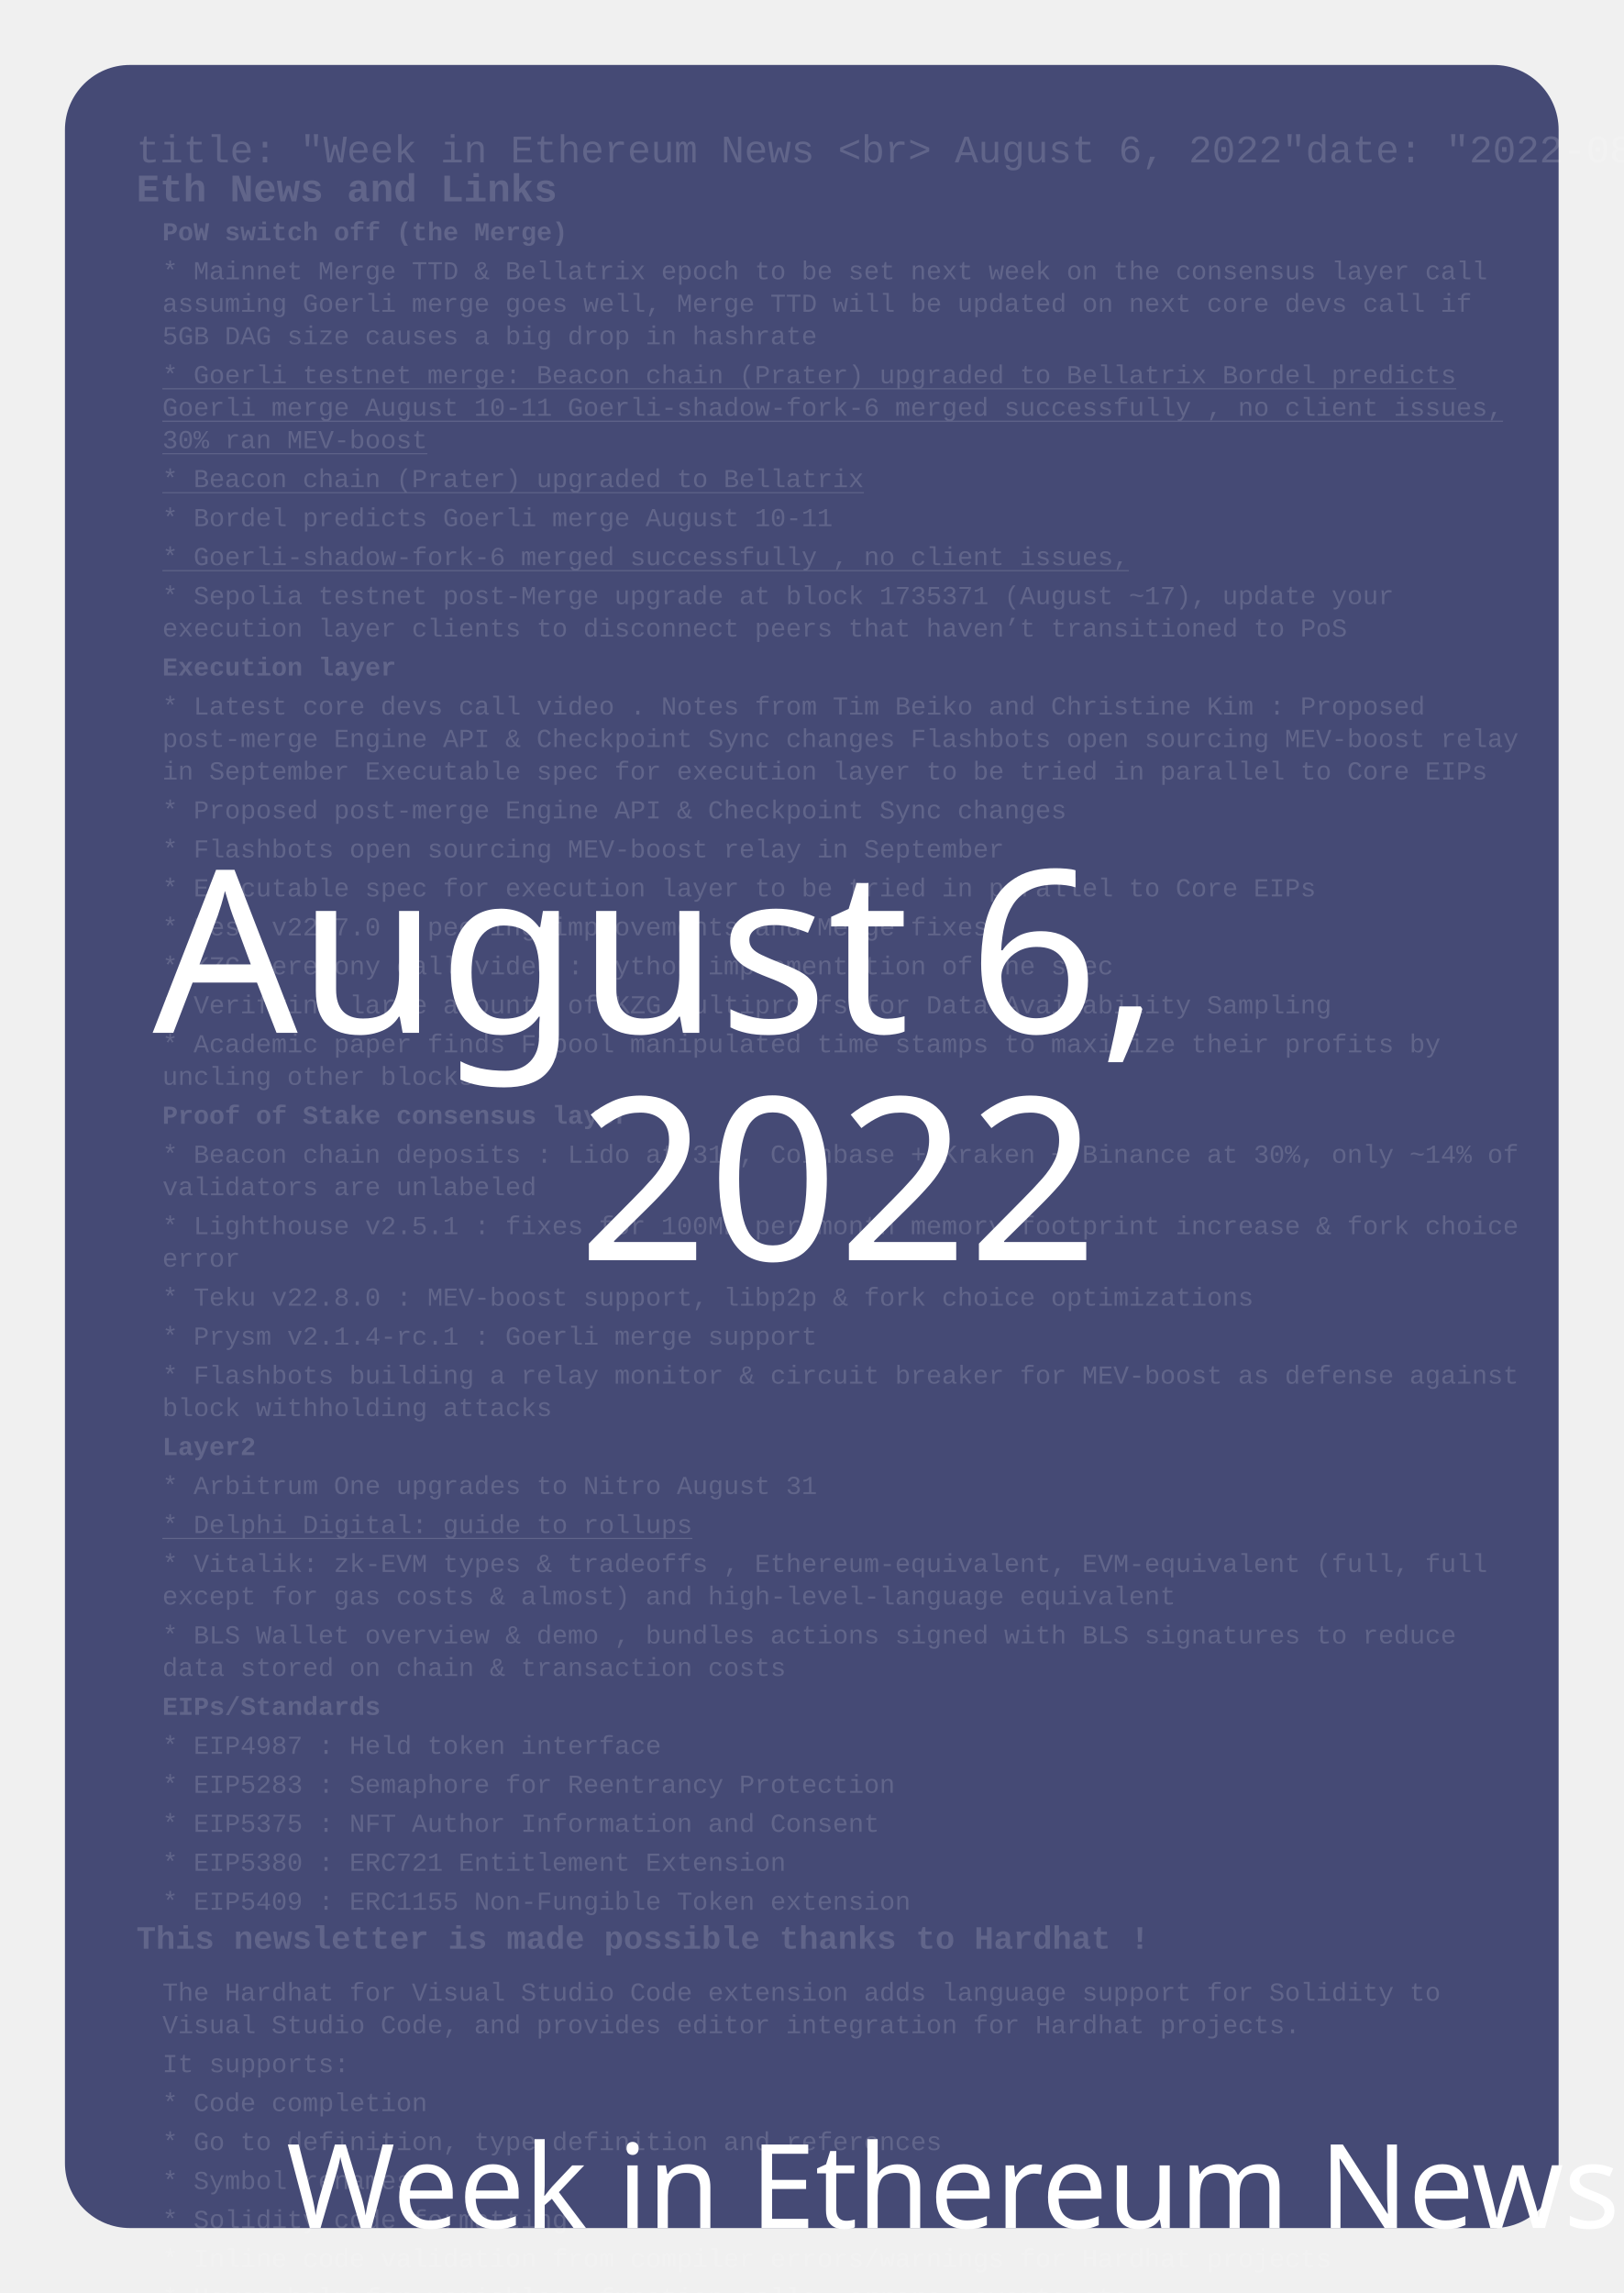
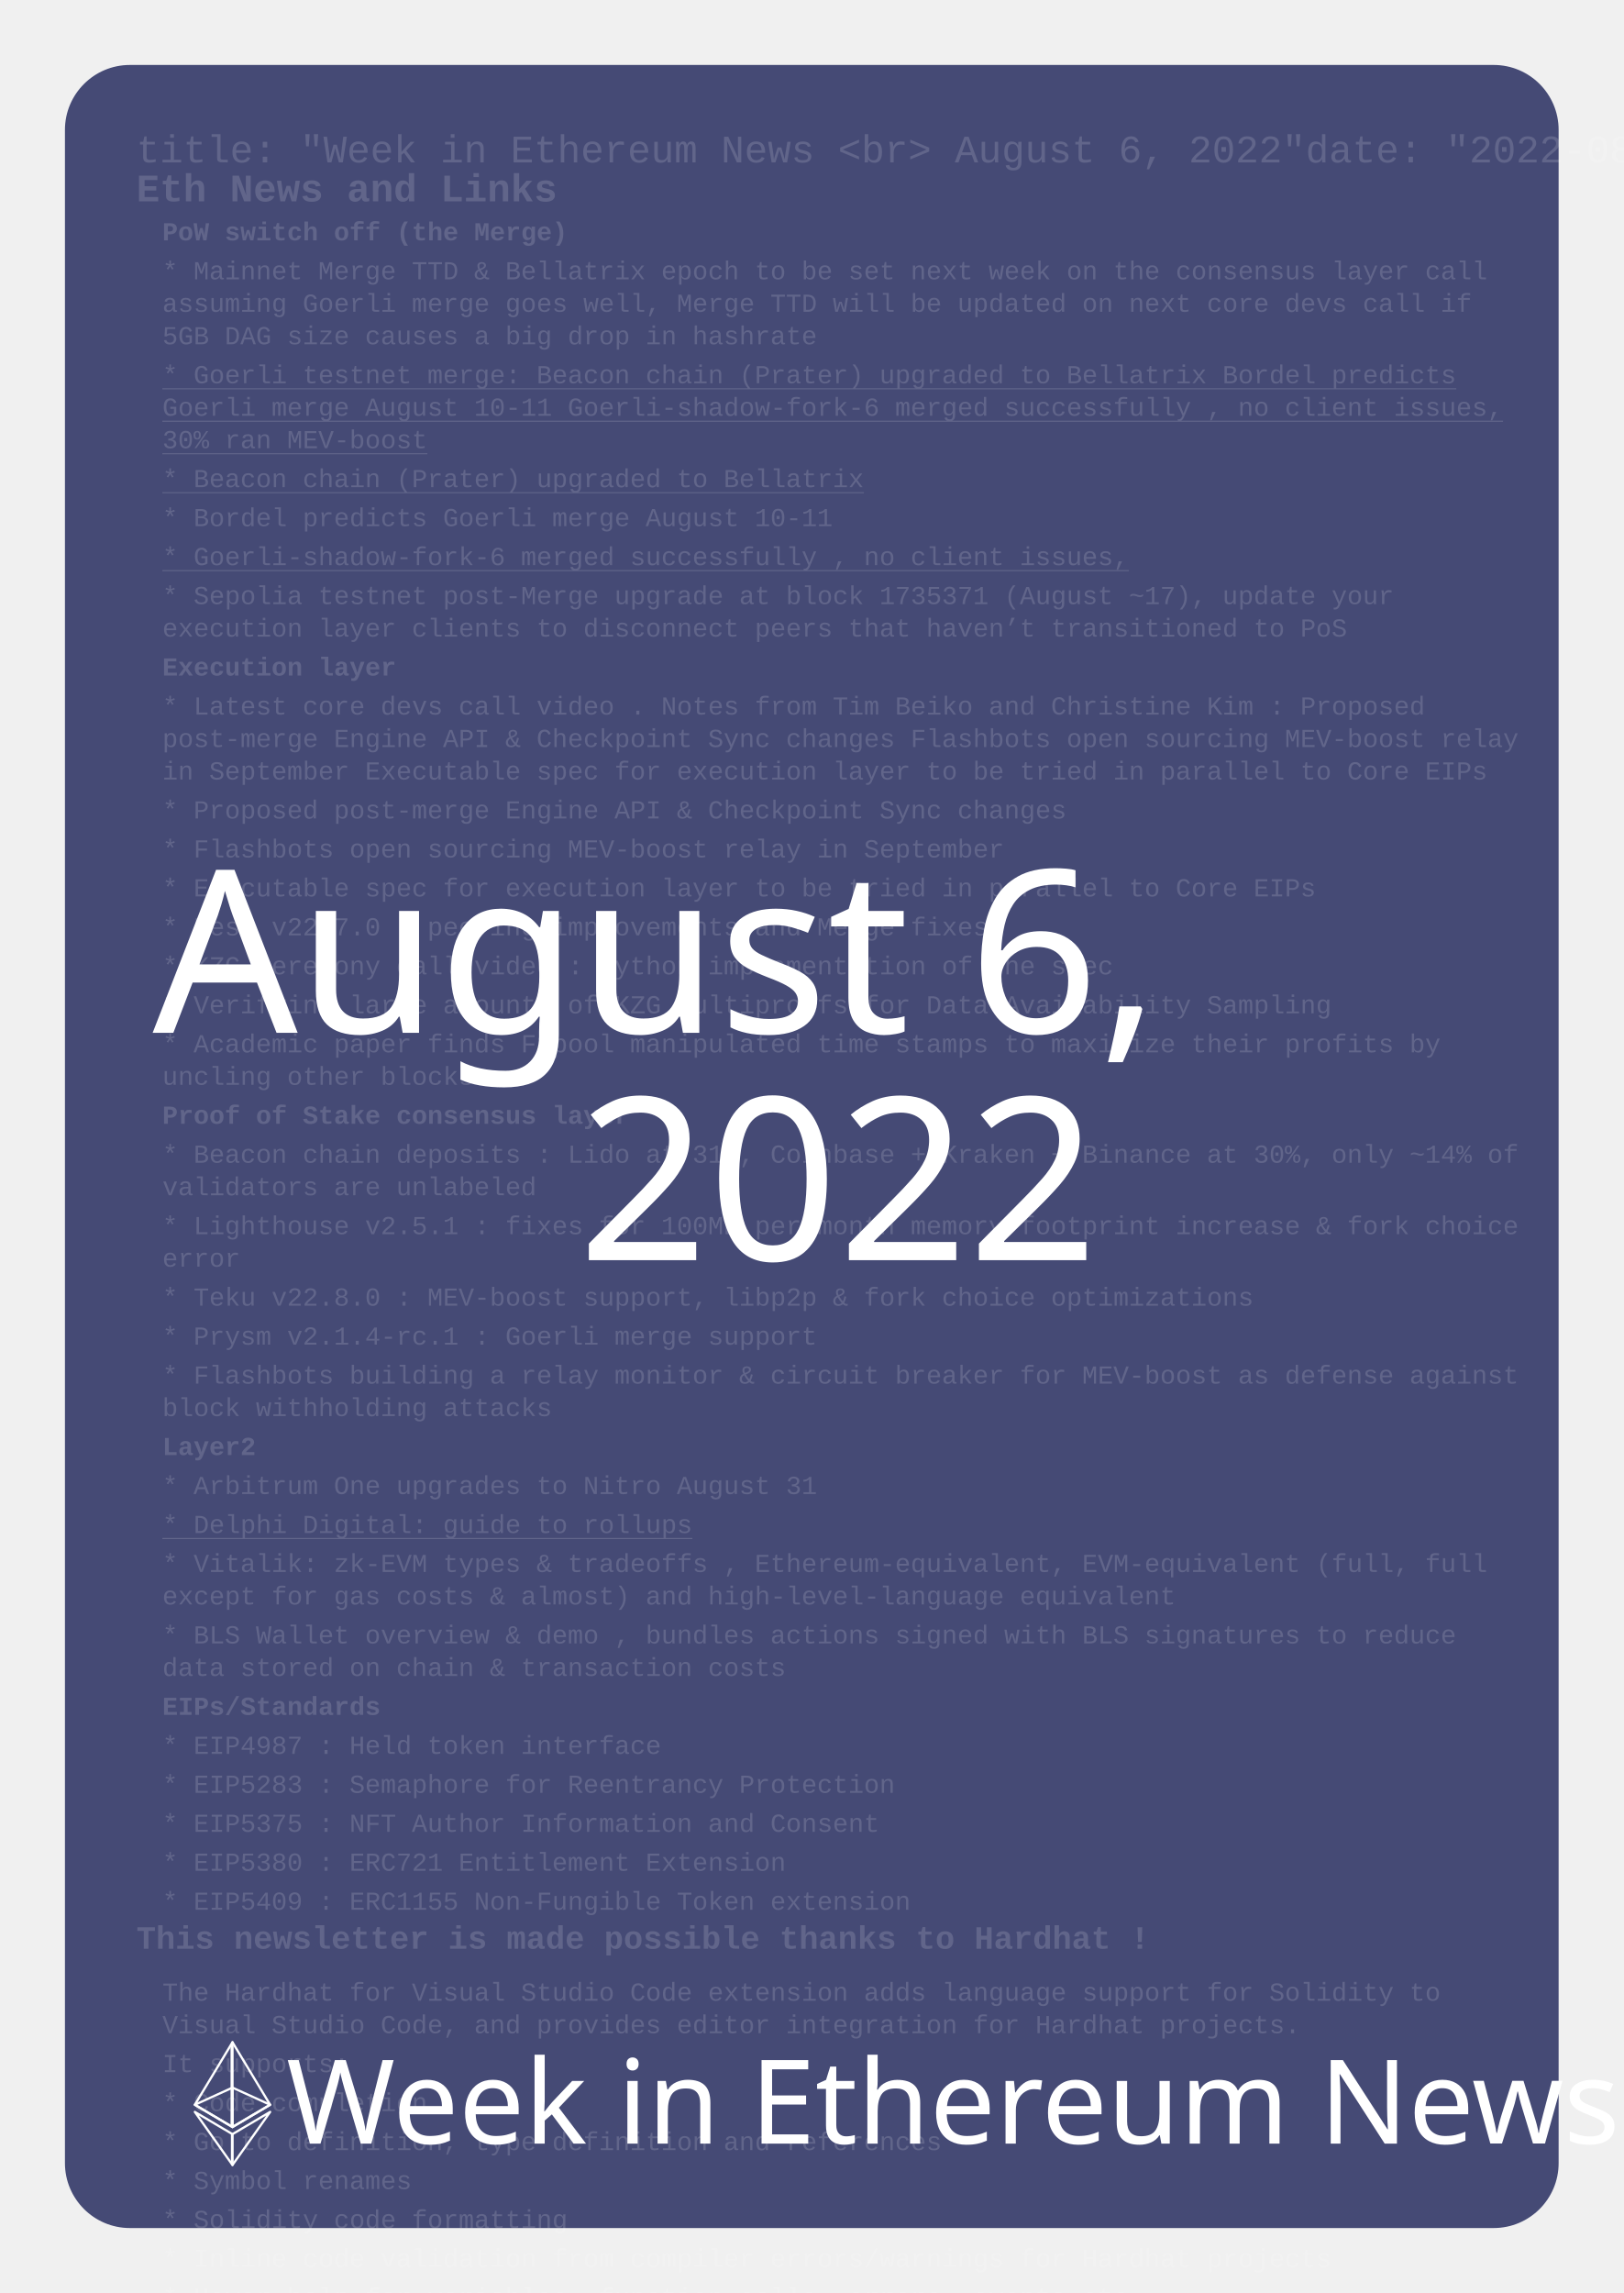
<svg xmlns="http://www.w3.org/2000/svg" id="week-in-ethereum-news" width="500" height="706" fill="none">
  <rect x="20" y="20" width="460" height="666" rx="20" fill="#454A75" />
  <text x="42" y="50" font-size="12px" font-family="Courier New" fill="#ffffff" opacity="0.15" font-weight="normal" text-decoration="none">title: "Week in Ethereum News &lt;br&gt; August 6, 2022"
date: "2022-08-06"</text>
  <text x="42" y="62" font-size="12px" font-family="Courier New" fill="#ffffff" opacity="0.15" font-weight="bold" text-decoration="none">Eth News and Links</text>
  <text x="50" y="74" font-size="8px" font-family="Courier New" fill="#ffffff" opacity="0.15" font-weight="bold" text-decoration="none">PoW switch off (the Merge)</text>
  <text x="50" y="86" font-size="8px" font-family="Courier New" fill="#ffffff" opacity="0.15" font-weight="normal" text-decoration="none">* Mainnet Merge TTD &amp; Bellatrix epoch to be set next week on the consensus layer call</text>
  <text x="50" y="96" font-size="8px" font-family="Courier New" fill="#ffffff" opacity="0.15" font-weight="normal" text-decoration="none">assuming Goerli merge goes well, Merge TTD will be updated on next core devs call if</text>
  <text x="50" y="106" font-size="8px" font-family="Courier New" fill="#ffffff" opacity="0.15" font-weight="normal" text-decoration="none">5GB DAG size causes a big drop in hashrate</text>
  <text x="50" y="118" font-size="8px" font-family="Courier New" fill="#ffffff" opacity="0.15" font-weight="normal" text-decoration="underline">* Goerli testnet merge: Beacon chain (Prater) upgraded to Bellatrix Bordel predicts</text>
  <text x="50" y="128" font-size="8px" font-family="Courier New" fill="#ffffff" opacity="0.15" font-weight="normal" text-decoration="underline">Goerli merge August 10-11 Goerli-shadow-fork-6 merged successfully , no client issues,</text>
  <text x="50" y="138" font-size="8px" font-family="Courier New" fill="#ffffff" opacity="0.15" font-weight="normal" text-decoration="underline">30% ran MEV-boost</text>
  <text x="50" y="150" font-size="8px" font-family="Courier New" fill="#ffffff" opacity="0.15" font-weight="normal" text-decoration="underline">* Beacon chain (Prater) upgraded to Bellatrix</text>
  <text x="50" y="162" font-size="8px" font-family="Courier New" fill="#ffffff" opacity="0.15" font-weight="normal" text-decoration="none">* Bordel predicts Goerli merge August 10-11</text>
  <text x="50" y="174" font-size="8px" font-family="Courier New" fill="#ffffff" opacity="0.15" font-weight="normal" text-decoration="underline">* Goerli-shadow-fork-6 merged successfully , no client issues,</text>
  <text x="50" y="186" font-size="8px" font-family="Courier New" fill="#ffffff" opacity="0.15" font-weight="normal" text-decoration="none">* Sepolia testnet post-Merge upgrade at block 1735371 (August ~17), update your</text>
  <text x="50" y="196" font-size="8px" font-family="Courier New" fill="#ffffff" opacity="0.15" font-weight="normal" text-decoration="none">execution layer clients to disconnect peers that haven’t transitioned to PoS</text>
  <text x="50" y="208" font-size="8px" font-family="Courier New" fill="#ffffff" opacity="0.15" font-weight="bold" text-decoration="none">Execution layer</text>
  <text x="50" y="220" font-size="8px" font-family="Courier New" fill="#ffffff" opacity="0.15" font-weight="normal" text-decoration="none">* Latest core devs call video . Notes from Tim Beiko and Christine Kim : Proposed</text>
  <text x="50" y="230" font-size="8px" font-family="Courier New" fill="#ffffff" opacity="0.15" font-weight="normal" text-decoration="none">post-merge Engine API &amp; Checkpoint Sync changes Flashbots open sourcing MEV-boost relay</text>
  <text x="50" y="240" font-size="8px" font-family="Courier New" fill="#ffffff" opacity="0.15" font-weight="normal" text-decoration="none">in September Executable spec for execution layer to be tried in parallel to Core EIPs</text>
  <text x="50" y="252" font-size="8px" font-family="Courier New" fill="#ffffff" opacity="0.15" font-weight="normal" text-decoration="none">* Proposed post-merge Engine API &amp; Checkpoint Sync changes</text>
  <text x="50" y="264" font-size="8px" font-family="Courier New" fill="#ffffff" opacity="0.15" font-weight="normal" text-decoration="none">* Flashbots open sourcing MEV-boost relay in September</text>
  <text x="50" y="276" font-size="8px" font-family="Courier New" fill="#ffffff" opacity="0.15" font-weight="normal" text-decoration="none">* Executable spec for execution layer to be tried in parallel to Core EIPs</text>
  <text x="50" y="288" font-size="8px" font-family="Courier New" fill="#ffffff" opacity="0.15" font-weight="normal" text-decoration="none">* Besu v22.7.0 : peering improvements and Merge fixes</text>
  <text x="50" y="300" font-size="8px" font-family="Courier New" fill="#ffffff" opacity="0.15" font-weight="normal" text-decoration="none">* KZG ceremony call video : Python implementation of the spec</text>
  <text x="50" y="312" font-size="8px" font-family="Courier New" fill="#ffffff" opacity="0.15" font-weight="normal" text-decoration="none">* Verifying large amounts of KZG multiproofs for Data Availability Sampling</text>
  <text x="50" y="324" font-size="8px" font-family="Courier New" fill="#ffffff" opacity="0.15" font-weight="normal" text-decoration="none">* Academic paper finds F2pool manipulated time stamps to maximize their profits by</text>
  <text x="50" y="334" font-size="8px" font-family="Courier New" fill="#ffffff" opacity="0.15" font-weight="normal" text-decoration="none">uncling other blocks</text>
  <text x="50" y="346" font-size="8px" font-family="Courier New" fill="#ffffff" opacity="0.15" font-weight="bold" text-decoration="none">Proof of Stake consensus layer</text>
  <text x="50" y="358" font-size="8px" font-family="Courier New" fill="#ffffff" opacity="0.15" font-weight="normal" text-decoration="none">* Beacon chain deposits : Lido at 31%, Coinbase + Kraken + Binance at 30%, only ~14% of</text>
  <text x="50" y="368" font-size="8px" font-family="Courier New" fill="#ffffff" opacity="0.15" font-weight="normal" text-decoration="none">validators are unlabeled</text>
  <text x="50" y="380" font-size="8px" font-family="Courier New" fill="#ffffff" opacity="0.15" font-weight="normal" text-decoration="none">* Lighthouse v2.5.1 : fixes for 100MB per month memory footprint increase &amp; fork choice</text>
  <text x="50" y="390" font-size="8px" font-family="Courier New" fill="#ffffff" opacity="0.15" font-weight="normal" text-decoration="none">error</text>
  <text x="50" y="402" font-size="8px" font-family="Courier New" fill="#ffffff" opacity="0.15" font-weight="normal" text-decoration="none">* Teku v22.8.0 : MEV-boost support, libp2p &amp; fork choice optimizations</text>
  <text x="50" y="414" font-size="8px" font-family="Courier New" fill="#ffffff" opacity="0.15" font-weight="normal" text-decoration="none">* Prysm v2.1.4-rc.1 : Goerli merge support</text>
  <text x="50" y="426" font-size="8px" font-family="Courier New" fill="#ffffff" opacity="0.15" font-weight="normal" text-decoration="none">* Flashbots building a relay monitor &amp; circuit breaker for MEV-boost as defense against</text>
  <text x="50" y="436" font-size="8px" font-family="Courier New" fill="#ffffff" opacity="0.15" font-weight="normal" text-decoration="none">block withholding attacks</text>
  <text x="50" y="448" font-size="8px" font-family="Courier New" fill="#ffffff" opacity="0.15" font-weight="bold" text-decoration="none">Layer2</text>
  <text x="50" y="460" font-size="8px" font-family="Courier New" fill="#ffffff" opacity="0.15" font-weight="normal" text-decoration="none">* Arbitrum One upgrades to Nitro August 31</text>
  <text x="50" y="472" font-size="8px" font-family="Courier New" fill="#ffffff" opacity="0.15" font-weight="normal" text-decoration="underline">* Delphi Digital: guide to rollups</text>
  <text x="50" y="484" font-size="8px" font-family="Courier New" fill="#ffffff" opacity="0.15" font-weight="normal" text-decoration="none">* Vitalik: zk-EVM types &amp; tradeoffs , Ethereum-equivalent, EVM-equivalent (full, full</text>
  <text x="50" y="494" font-size="8px" font-family="Courier New" fill="#ffffff" opacity="0.15" font-weight="normal" text-decoration="none">except for gas costs &amp; almost) and high-level-language equivalent</text>
  <text x="50" y="506" font-size="8px" font-family="Courier New" fill="#ffffff" opacity="0.15" font-weight="normal" text-decoration="none">* BLS Wallet overview &amp; demo , bundles actions signed with BLS signatures to reduce</text>
  <text x="50" y="516" font-size="8px" font-family="Courier New" fill="#ffffff" opacity="0.15" font-weight="normal" text-decoration="none">data stored on chain &amp; transaction costs</text>
  <text x="50" y="528" font-size="8px" font-family="Courier New" fill="#ffffff" opacity="0.15" font-weight="bold" text-decoration="none">EIPs/Standards</text>
  <text x="50" y="540" font-size="8px" font-family="Courier New" fill="#ffffff" opacity="0.15" font-weight="normal" text-decoration="none">* EIP4987 : Held token interface</text>
  <text x="50" y="552" font-size="8px" font-family="Courier New" fill="#ffffff" opacity="0.15" font-weight="normal" text-decoration="none">* EIP5283 : Semaphore for Reentrancy Protection</text>
  <text x="50" y="564" font-size="8px" font-family="Courier New" fill="#ffffff" opacity="0.15" font-weight="normal" text-decoration="none">* EIP5375 : NFT Author Information and Consent</text>
  <text x="50" y="576" font-size="8px" font-family="Courier New" fill="#ffffff" opacity="0.15" font-weight="normal" text-decoration="none">* EIP5380 : ERC721 Entitlement Extension</text>
  <text x="50" y="588" font-size="8px" font-family="Courier New" fill="#ffffff" opacity="0.15" font-weight="normal" text-decoration="none">* EIP5409 : ERC1155 Non-Fungible Token extension</text>
  <text x="42" y="600" font-size="10px" font-family="Courier New" fill="#ffffff" opacity="0.15" font-weight="bold" text-decoration="none">This newsletter is made possible thanks to Hardhat !</text>
  <text x="50" y="616" font-size="8px" font-family="Courier New" fill="#ffffff" opacity="0.15" font-weight="normal" text-decoration="none">The Hardhat for Visual Studio Code extension adds language support for Solidity to</text>
  <text x="50" y="626" font-size="8px" font-family="Courier New" fill="#ffffff" opacity="0.15" font-weight="normal" text-decoration="none">Visual Studio Code, and provides editor integration for Hardhat projects.</text>
  <text x="50" y="638" font-size="8px" font-family="Courier New" fill="#ffffff" opacity="0.15" font-weight="normal" text-decoration="none">It supports:</text>
  <text x="50" y="650" font-size="8px" font-family="Courier New" fill="#ffffff" opacity="0.15" font-weight="normal" text-decoration="none">* Code completion</text>
  <text x="50" y="662" font-size="8px" font-family="Courier New" fill="#ffffff" opacity="0.15" font-weight="normal" text-decoration="none">* Go to definition, type definition and references</text>
  <text x="50" y="674" font-size="8px" font-family="Courier New" fill="#ffffff" opacity="0.15" font-weight="normal" text-decoration="none">* Symbol renames</text>
  <text x="50" y="686" font-size="8px" font-family="Courier New" fill="#ffffff" opacity="0.15" font-weight="normal" text-decoration="none">* Solidity code formatting</text>
  <text x="50" y="698" font-size="8px" font-family="Courier New" fill="#ffffff" opacity="0.15" font-weight="normal" text-decoration="none">* Inline code validation from compiler errors/warnings for Hardhat projects</text>
  <text x="50" y="710" font-size="8px" font-family="Courier New" fill="#ffffff" opacity="0.15" font-weight="normal" text-decoration="none">* Hover help for variables, function calls, errors, events etc.</text>
  <text x="50" y="722" font-size="8px" font-family="Courier New" fill="#ffffff" opacity="0.15" font-weight="normal" text-decoration="none">* Code actions (quick fixes) suggested from compiler errors/warnings for Hardhat</text>
  <text x="50" y="732" font-size="8px" font-family="Courier New" fill="#ffffff" opacity="0.15" font-weight="normal" text-decoration="none">projects Implement missing functions on interface with stubs Constrain mutability by</text>
  <text x="50" y="742" font-size="8px" font-family="Courier New" fill="#ffffff" opacity="0.15" font-weight="normal" text-decoration="none">adding view/pure to function signature Meet inheritance requirements by adding</text>
  <text x="50" y="752" font-size="8px" font-family="Courier New" fill="#ffffff" opacity="0.15" font-weight="normal" text-decoration="none">virtual/override on function signature Provide accessibility by adding public/private</text>
  <text x="50" y="762" font-size="8px" font-family="Courier New" fill="#ffffff" opacity="0.15" font-weight="normal" text-decoration="none">to function signature</text>
  <text x="50" y="774" font-size="8px" font-family="Courier New" fill="#ffffff" opacity="0.15" font-weight="normal" text-decoration="none">* Implement missing functions on interface with stubs</text>
  <text x="50" y="786" font-size="8px" font-family="Courier New" fill="#ffffff" opacity="0.15" font-weight="normal" text-decoration="none">* Constrain mutability by adding view/pure</text>
  <text x="50" y="798" font-size="8px" font-family="Courier New" fill="#ffffff" opacity="0.15" font-weight="normal" text-decoration="none">* Meet inheritance requirements by adding virtual/override on function signature</text>
  <text x="50" y="810" font-size="8px" font-family="Courier New" fill="#ffffff" opacity="0.15" font-weight="normal" text-decoration="none">* Provide accessibility by adding public/private</text>
  <text x="50" y="822" font-size="8px" font-family="Courier New" fill="#ffffff" opacity="0.15" font-weight="normal" text-decoration="underline">Get it from the VSCode Marketplace</text>
  <text x="50" y="834" font-size="8px" font-family="Courier New" fill="#ffffff" opacity="0.15" font-weight="bold" text-decoration="none">Stuff for developers</text>
  <text x="50" y="846" font-size="8px" font-family="Courier New" fill="#ffffff" opacity="0.15" font-weight="normal" text-decoration="none">* Foundry fuzz test 2x speedup via caching bytecode analysis</text>
  <text x="50" y="858" font-size="8px" font-family="Courier New" fill="#ffffff" opacity="0.15" font-weight="normal" text-decoration="none">* Tenderly Sandbox : prototype contracts in a browser</text>
  <text x="50" y="870" font-size="8px" font-family="Courier New" fill="#ffffff" opacity="0.15" font-weight="normal" text-decoration="none">* web3.js v1.7.5 : security update of dependencies, doc updates &amp; fixes</text>
  <text x="50" y="882" font-size="8px" font-family="Courier New" fill="#ffffff" opacity="0.15" font-weight="normal" text-decoration="none">* snekmate : Vyper building blocks; ECDSA, CreateAddress, Create2Address &amp; EIP712</text>
  <text x="50" y="894" font-size="8px" font-family="Courier New" fill="#ffffff" opacity="0.15" font-weight="normal" text-decoration="none">* ethp2p (Rust): encode/decode raw Eth p2p messages</text>
  <text x="50" y="906" font-size="8px" font-family="Courier New" fill="#ffffff" opacity="0.15" font-weight="normal" text-decoration="none">* ConnectKit : React components to connect wallets, uses wagmi, beta</text>
  <text x="50" y="918" font-size="8px" font-family="Courier New" fill="#ffffff" opacity="0.15" font-weight="normal" text-decoration="underline">* Ethernaut DAO CTF EthernautDAOToken solution</text>
  <text x="50" y="930" font-size="8px" font-family="Courier New" fill="#ffffff" opacity="0.15" font-weight="normal" text-decoration="none">* evm.elf : code that is valid EVM and Linux binary (ELF)</text>
  <text x="50" y="942" font-size="8px" font-family="Courier New" fill="#ffffff" opacity="0.15" font-weight="normal" text-decoration="none">* BrainSTARK : guide to designing a Turing-complete zk-STARK engine for the Brainfuck</text>
  <text x="50" y="952" font-size="8px" font-family="Courier New" fill="#ffffff" opacity="0.15" font-weight="normal" text-decoration="none">language</text>
  <text x="50" y="964" font-size="8px" font-family="Courier New" fill="#ffffff" opacity="0.15" font-weight="normal" text-decoration="none">* Google Paranoid library: check cryptographic artifacts for known weaknesses</text>
  <text x="50" y="976" font-size="8px" font-family="Courier New" fill="#ffffff" opacity="0.15" font-weight="bold" text-decoration="none">Security</text>
  <text x="50" y="988" font-size="8px" font-family="Courier New" fill="#ffffff" opacity="0.15" font-weight="normal" text-decoration="none">* Nomad bridge $190 million exploit , invalid messages were treated as proven after</text>
  <text x="50" y="998" font-size="8px" font-family="Courier New" fill="#ffffff" opacity="0.15" font-weight="normal" text-decoration="underline">upgrade changed message checking, exploit had multiple copycats Currently ~20% has been</text>
  <text x="50" y="1008" font-size="8px" font-family="Courier New" fill="#ffffff" opacity="0.15" font-weight="normal" text-decoration="underline">returned</text>
  <text x="50" y="1020" font-size="8px" font-family="Courier New" fill="#ffffff" opacity="0.15" font-weight="normal" text-decoration="underline">* Currently ~20% has been returned</text>
  <text x="50" y="1032" font-size="8px" font-family="Courier New" fill="#ffffff" opacity="0.15" font-weight="normal" text-decoration="none">* Pre-audit checks for contracts</text>
  <text x="50" y="1044" font-size="8px" font-family="Courier New" fill="#ffffff" opacity="0.15" font-weight="normal" text-decoration="underline">* Projects need users to agree 10% bug bounty reward in advance</text>
  <text x="50" y="1056" font-size="8px" font-family="Courier New" fill="#ffffff" opacity="0.15" font-weight="bold" text-decoration="none">Ecosystem</text>
  <text x="50" y="1068" font-size="8px" font-family="Courier New" fill="#ffffff" opacity="0.15" font-weight="normal" text-decoration="underline">* Finematics: Merge explainer video</text>
  <text x="50" y="1080" font-size="8px" font-family="Courier New" fill="#ffffff" opacity="0.15" font-weight="bold" text-decoration="none">Enterprise</text>
  <text x="50" y="1092" font-size="8px" font-family="Courier New" fill="#ffffff" opacity="0.15" font-weight="normal" text-decoration="none">* Instagram NFT support expands to 100 countries</text>
  <text x="50" y="1104" font-size="8px" font-family="Courier New" fill="#ffffff" opacity="0.15" font-weight="normal" text-decoration="none">* Tiffany &amp; Co NFTiffs : 250 CryptoPunk custom pendants &amp; matching NFTs sold out</text>
  <text x="50" y="1114" font-size="8px" font-family="Courier New" fill="#ffffff" opacity="0.15" font-weight="normal" text-decoration="none">quickly for 30 ETH each</text>
  <text x="50" y="1126" font-size="8px" font-family="Courier New" fill="#ffffff" opacity="0.15" font-weight="normal" text-decoration="none">* EEA: NIST compliance for blockchain applications</text>
  <text x="50" y="1138" font-size="8px" font-family="Courier New" fill="#ffffff" opacity="0.15" font-weight="bold" text-decoration="none">Application layer</text>
  <text x="50" y="1150" font-size="8px" font-family="Courier New" fill="#ffffff" opacity="0.15" font-weight="normal" text-decoration="underline">* Proposal to create Uniswap Foundation</text>
  <text x="50" y="1162" font-size="8px" font-family="Courier New" fill="#ffffff" opacity="0.15" font-weight="normal" text-decoration="none">* PoolTogether delegation : delegate a deposit to a user who only has a wallet</text>
  <text x="50" y="1174" font-size="8px" font-family="Courier New" fill="#ffffff" opacity="0.15" font-weight="normal" text-decoration="none">* dWeb Services : ENS website IPNS pinning service</text>
  <text x="50" y="1186" font-size="8px" font-family="Courier New" fill="#ffffff" opacity="0.15" font-weight="normal" text-decoration="none">* Metagame Logbook NFT of human readable transactions</text>
  <text x="50" y="1198" font-size="8px" font-family="Courier New" fill="#ffffff" opacity="0.15" font-weight="normal" text-decoration="none">* Moonbirds NFTs moving to CC0 license</text>
  <text x="50" y="1210" font-size="8px" font-family="Courier New" fill="#ffffff" opacity="0.15" font-weight="normal" text-decoration="none">* SongADEX : Song a day NFT trait collecting</text>
  <text x="42" y="1222" font-size="10px" font-family="Courier New" fill="#ffffff" opacity="0.15" font-weight="bold" text-decoration="none">Job Listings</text>
  <text x="50" y="1234" font-size="8px" font-family="Courier New" fill="#ffffff" opacity="0.15" font-weight="normal" text-decoration="underline">* Ethereum Foundation seek a People Operations Lead</text>
  <text x="50" y="1246" font-size="8px" font-family="Courier New" fill="#ffffff" opacity="0.15" font-weight="normal" text-decoration="underline">* Overlay (backed by Polychain,1kx,ParaFi) hiring a Senior Solidity Developer</text>
  <text x="50" y="1258" font-size="8px" font-family="Courier New" fill="#ffffff" opacity="0.15" font-weight="normal" text-decoration="underline">* ØVIX + GOGO Protocol: Senior DeFi Blockchain Developer &amp; VP of Engineering</text>
  <text x="50" y="1270" font-size="8px" font-family="Courier New" fill="#ffffff" opacity="0.15" font-weight="normal" text-decoration="underline">* Remix: frontend React/Typescript dev</text>
  <text x="50" y="1282" font-size="8px" font-family="Courier New" fill="#ffffff" opacity="0.15" font-weight="normal" text-decoration="none">Job listings: $600 for four issues (75 character limit), payable in ETH/DAI/USDC to</text>
  <text x="50" y="1292" font-size="8px" font-family="Courier New" fill="#ffffff" opacity="0.15" font-weight="normal" text-decoration="none">abcoathup.eth on mainnet or Layer 2. Pay with one click using 3cities.  Questions?</text>
  <text x="50" y="1302" font-size="8px" font-family="Courier New" fill="#ffffff" opacity="0.15" font-weight="normal" text-decoration="none">abcoathup at-gmail</text>
  <text x="50" y="1314" font-size="8px" font-family="Courier New" fill="#ffffff" opacity="0.15" font-weight="bold" text-decoration="none">Regulation/business/tokens</text>
  <text x="50" y="1326" font-size="8px" font-family="Courier New" fill="#ffffff" opacity="0.15" font-weight="normal" text-decoration="none">* Forsage founders &amp; promoters charged in alleged fraudulent pyramid scheme</text>
  <text x="50" y="1338" font-size="8px" font-family="Courier New" fill="#ffffff" opacity="0.15" font-weight="normal" text-decoration="none">* Dropil founders sentenced to US federal prison for securities fraud</text>
  <text x="50" y="1350" font-size="8px" font-family="Courier New" fill="#ffffff" opacity="0.15" font-weight="normal" text-decoration="none">* US CFTC rugpulls PredictIt's de facto regulatory approval</text>
  <text x="50" y="1362" font-size="8px" font-family="Courier New" fill="#ffffff" opacity="0.15" font-weight="bold" text-decoration="none">General</text>
  <text x="50" y="1374" font-size="8px" font-family="Courier New" fill="#ffffff" opacity="0.15" font-weight="normal" text-decoration="none">* 9k private keys compromised on Solana: Slope mobile wallet logged secret recovery</text>
  <text x="50" y="1384" font-size="8px" font-family="Courier New" fill="#ffffff" opacity="0.15" font-weight="normal" text-decoration="none">phrases to a central server in plain text, investigation still ongoing</text>
  <text x="50" y="1396" font-size="8px" font-family="Courier New" fill="#ffffff" opacity="0.15" font-weight="normal" text-decoration="none">* CoinDesk: dev created 11 identities for interlocking protocols to invent 75% of</text>
  <text x="50" y="1406" font-size="8px" font-family="Courier New" fill="#ffffff" opacity="0.15" font-weight="normal" text-decoration="none">Solana’s TVL</text>
  <text x="50" y="1418" font-size="8px" font-family="Courier New" fill="#ffffff" opacity="0.15" font-weight="normal" text-decoration="underline">* Helium has ~$2b market cap despite just ~$6500 in monthly wireless revenue</text>
  <text x="50" y="1430" font-size="8px" font-family="Courier New" fill="#ffffff" opacity="0.15" font-weight="normal" text-decoration="underline">Follow @WeekinEthNews to find out what the most clicked links are. Follow</text>
  <text x="50" y="1440" font-size="8px" font-family="Courier New" fill="#ffffff" opacity="0.15" font-weight="normal" text-decoration="none">@evan_van_ness and @abcoathup to get most of the week’s news in real time.</text>
  <text x="50" y="1452" font-size="8px" font-family="Courier New" fill="#ffffff" opacity="0.15" font-weight="normal" text-decoration="underline">Permalink for this week’s issue:</text>
  <text x="50" y="1462" font-size="8px" font-family="Courier New" fill="#ffffff" opacity="0.15" font-weight="normal" text-decoration="underline">https://weekinethereumnews.com/week-in-ethereum-news-august-6-2022</text>
  <text x="42" y="1474" font-size="12px" font-family="Courier New" fill="#ffffff" opacity="0.15" font-weight="bold" text-decoration="none">Upcoming Dates of Note</text>
  <text x="50" y="1486" font-size="8px" font-family="Courier New" fill="#ffffff" opacity="0.15" font-weight="normal" text-decoration="none">(new/changes in bold )</text>
  <text x="50" y="1498" font-size="8px" font-family="Courier New" fill="#ffffff" opacity="0.15" font-weight="normal" text-decoration="underline">* Aug 6-12 – Goerli testnet merge</text>
  <text x="50" y="1510" font-size="8px" font-family="Courier New" fill="#ffffff" opacity="0.15" font-weight="normal" text-decoration="underline">* Aug 8-10 – ETHToronto</text>
  <text x="50" y="1522" font-size="8px" font-family="Courier New" fill="#ffffff" opacity="0.15" font-weight="bold" text-decoration="underline">* Aug 11 – Devcon wave 07 + 08 tickets</text>
  <text x="50" y="1534" font-size="8px" font-family="Courier New" fill="#ffffff" opacity="0.15" font-weight="normal" text-decoration="none">* Aug 11-13 – ETH LATAM (Buenos Aires)</text>
  <text x="50" y="1546" font-size="8px" font-family="Courier New" fill="#ffffff" opacity="0.15" font-weight="normal" text-decoration="underline">* Aug 12 – Merge Community Call #6</text>
  <text x="50" y="1558" font-size="8px" font-family="Courier New" fill="#ffffff" opacity="0.15" font-weight="normal" text-decoration="none">* Aug 19-21 – ETHMexicoCity (ETH Global)</text>
  <text x="50" y="1570" font-size="8px" font-family="Courier New" fill="#ffffff" opacity="0.15" font-weight="normal" text-decoration="underline">* Aug 20-22 – Paradigm CTF</text>
  <text x="50" y="1582" font-size="8px" font-family="Courier New" fill="#ffffff" opacity="0.15" font-weight="normal" text-decoration="none">* Aug 27-28 – DeFi Security Summit (Stanford)</text>
  <text x="50" y="1594" font-size="8px" font-family="Courier New" fill="#ffffff" opacity="0.15" font-weight="normal" text-decoration="none">* Aug 29-31 – Science of Blockchain Conference (Stanford)</text>
  <text x="50" y="1606" font-size="8px" font-family="Courier New" fill="#ffffff" opacity="0.15" font-weight="normal" text-decoration="none">* Sep 1-4 – ETHWarsaw (hackathon &amp; conference)</text>
  <text x="50" y="1618" font-size="8px" font-family="Courier New" fill="#ffffff" opacity="0.15" font-weight="normal" text-decoration="none">* Sep 2-28 – ETHOnline (ETH Global)</text>
  <text x="50" y="1630" font-size="8px" font-family="Courier New" fill="#ffffff" opacity="0.15" font-weight="normal" text-decoration="none">* Sep 6-9 – MCON 2 (Denver)</text>
  <text x="50" y="1642" font-size="8px" font-family="Courier New" fill="#ffffff" opacity="0.15" font-weight="bold" text-decoration="none">* Sep 9-11 – Ethereum SP (São Paulo)</text>
  <text x="50" y="1654" font-size="8px" font-family="Courier New" fill="#ffffff" opacity="0.15" font-weight="normal" text-decoration="none">* Sep 12-14 – DappCon (Berlin)</text>
  <text x="50" y="1666" font-size="8px" font-family="Courier New" fill="#ffffff" opacity="0.15" font-weight="normal" text-decoration="underline">* Sep 16-18 - EthBerlin</text>
  <text x="50" y="1678" font-size="8px" font-family="Courier New" fill="#ffffff" opacity="0.15" font-weight="bold" text-decoration="none">* Sep 23 - ETH HCMC summit (Ho Chi Minh)</text>
  <text x="50" y="1690" font-size="8px" font-family="Courier New" fill="#ffffff" opacity="0.15" font-weight="bold" text-decoration="underline">* Sep 23-24 - ETHSantiago</text>
  <text x="50" y="1702" font-size="8px" font-family="Courier New" fill="#ffffff" opacity="0.15" font-weight="normal" text-decoration="none">* Oct 7-16 – Devcon week (Bogotá)</text>
  <text x="50" y="1714" font-size="8px" font-family="Courier New" fill="#ffffff" opacity="0.15" font-weight="normal" text-decoration="none">* Oct 7-9 – ETHBogotá (ETH Global)</text>
  <text x="50" y="1726" font-size="8px" font-family="Courier New" fill="#ffffff" opacity="0.15" font-weight="normal" text-decoration="none">* Oct 7-9 – Infinite hackathon (Bogotá)</text>
  <text x="50" y="1738" font-size="8px" font-family="Courier New" fill="#ffffff" opacity="0.15" font-weight="normal" text-decoration="none">* Oct 11-14 – Devcon 6 (Bogotá)</text>
  <text x="50" y="1750" font-size="8px" font-family="Courier New" fill="#ffffff" opacity="0.15" font-weight="normal" text-decoration="none">* Nov 4-6 – ETHSanFrancisco (ETH Global)</text>
  <text x="50" y="1762" font-size="8px" font-family="Courier New" fill="#ffffff" opacity="0.15" font-weight="normal" text-decoration="none">* Nov 18-20 – Web3 Weekend (ETH Global)</text>
  <text x="50" y="1774" font-size="8px" font-family="Courier New" fill="#ffffff" opacity="0.15" font-weight="normal" text-decoration="none">* Dec 1-4 – ETHDownUnder (Sydney)</text>
  <text x="50" y="1786" font-size="8px" font-family="Courier New" fill="#ffffff" opacity="0.15" font-weight="normal" text-decoration="none">* Dec 2-4 – ETHIndia (ETH Global)</text>
  <text x="50" y="1798" font-size="8px" font-family="Courier New" fill="#ffffff" opacity="0.15" font-weight="bold" text-decoration="none">Sign up to receive this newsletter weekly</text>
  <text fill="#ffffff" font-family="Calibri" font-size="70" font-weight="300">
    <tspan x="47.009" y="318">August 6,</tspan>
    <tspan x="177.989" y="388">2022</tspan>
  </text>
-   <g transform="translate(0, 611)">
+   <g transform="translate(20, 300) scale(0.8)">
    <path d="m64.496 411-.317 1.076v31.228l.317.316 14.495-8.568L64.496 411Z" stroke="#fff" stroke-width=".866" stroke-linecap="round" stroke-linejoin="round" />
    <path d="M64.496 411 50 435.052l14.496 8.568V411Zm0 35.365-.179.218v11.124l.179.521L79 437.801l-14.504 8.564Z" stroke="#fff" stroke-width=".866" stroke-linecap="round" stroke-linejoin="round" />
    <path d="M64.496 458.228v-11.863L50 437.801l14.496 20.427Zm0-14.608 14.495-8.568-14.495-6.589v15.157ZM50 435.052l14.496 8.568v-15.157L50 435.052Z" stroke="#fff" stroke-width=".866" stroke-linecap="round" stroke-linejoin="round" />
  </g>
-   <text fill="#ffffff" font-family="Calibri" font-size="36" x="88.195" y="686">Week in Ethereum News</text>
+   <text fill="#ffffff" font-family="Calibri" font-size="36" x="88.195" y="660">Week in Ethereum News</text>
  <style>
      .wienText {font-family: "Courier New"; fill: white; opacity: .15;}
      .h2 {font-size: 12px;}
      .h3 {font-size: 10px;}
      .tiny {font-size: 8px;}
      .link {text-decoration: underline;}
    </style>
</svg>
